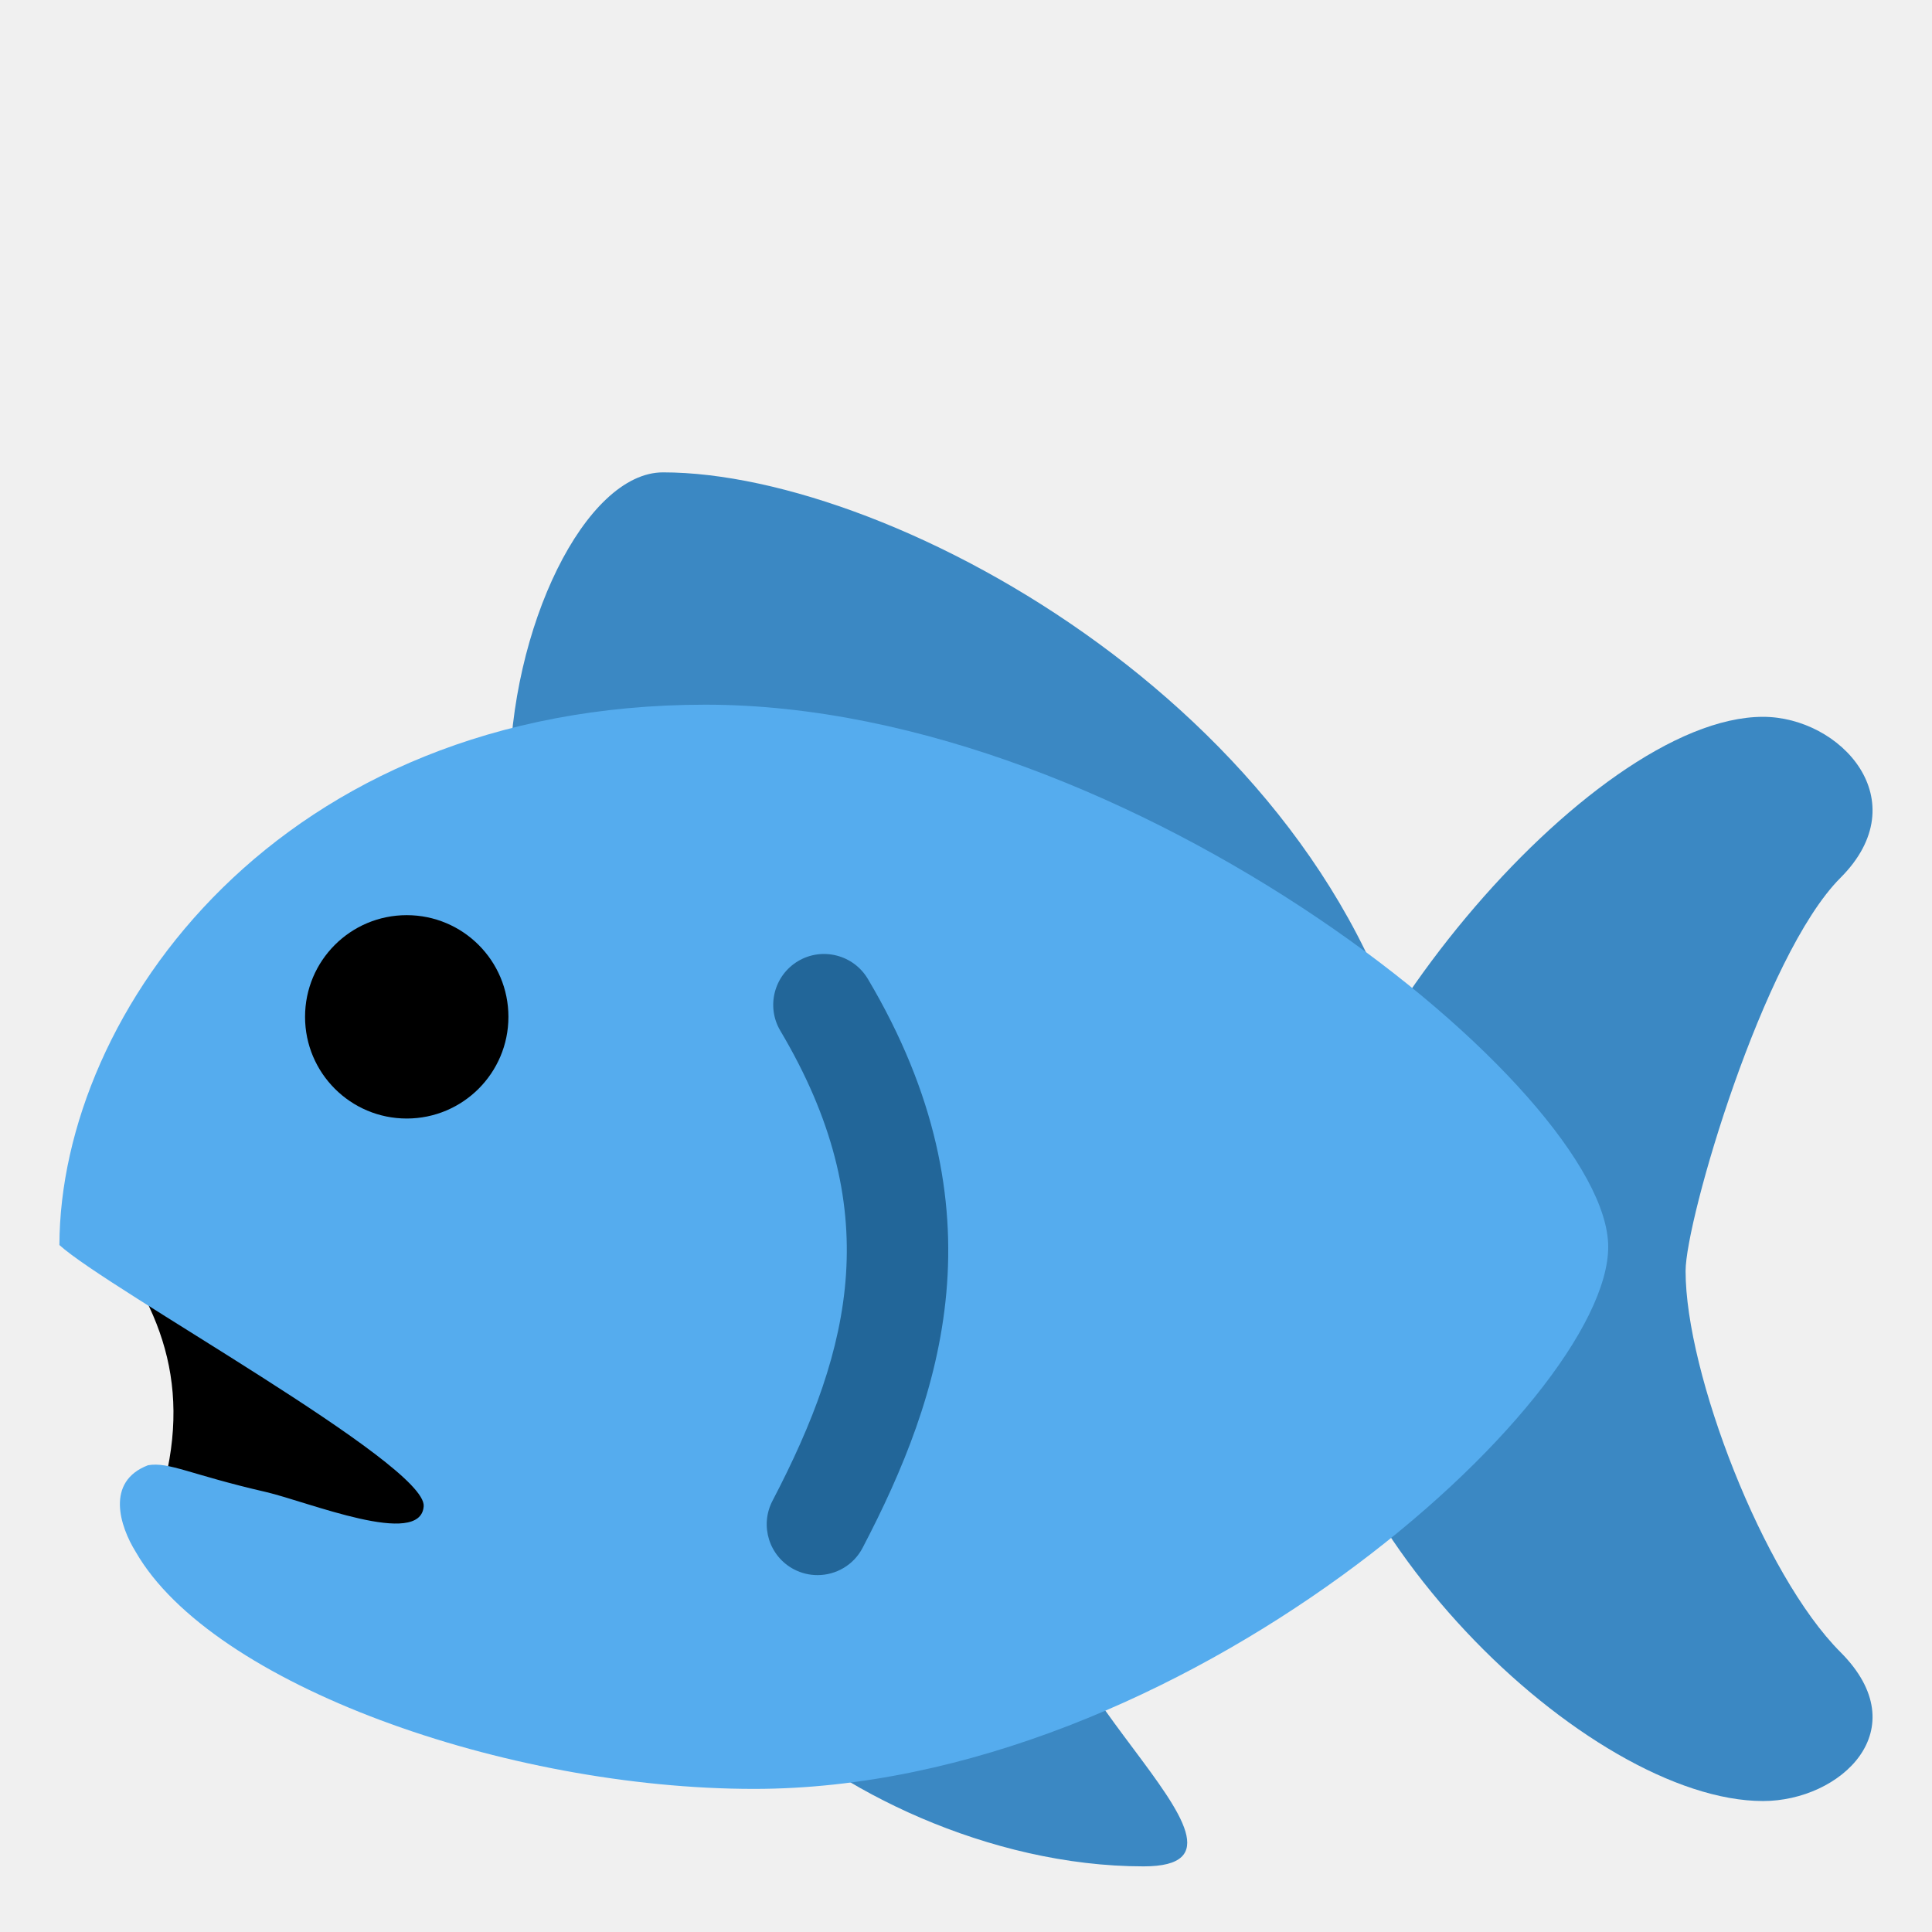
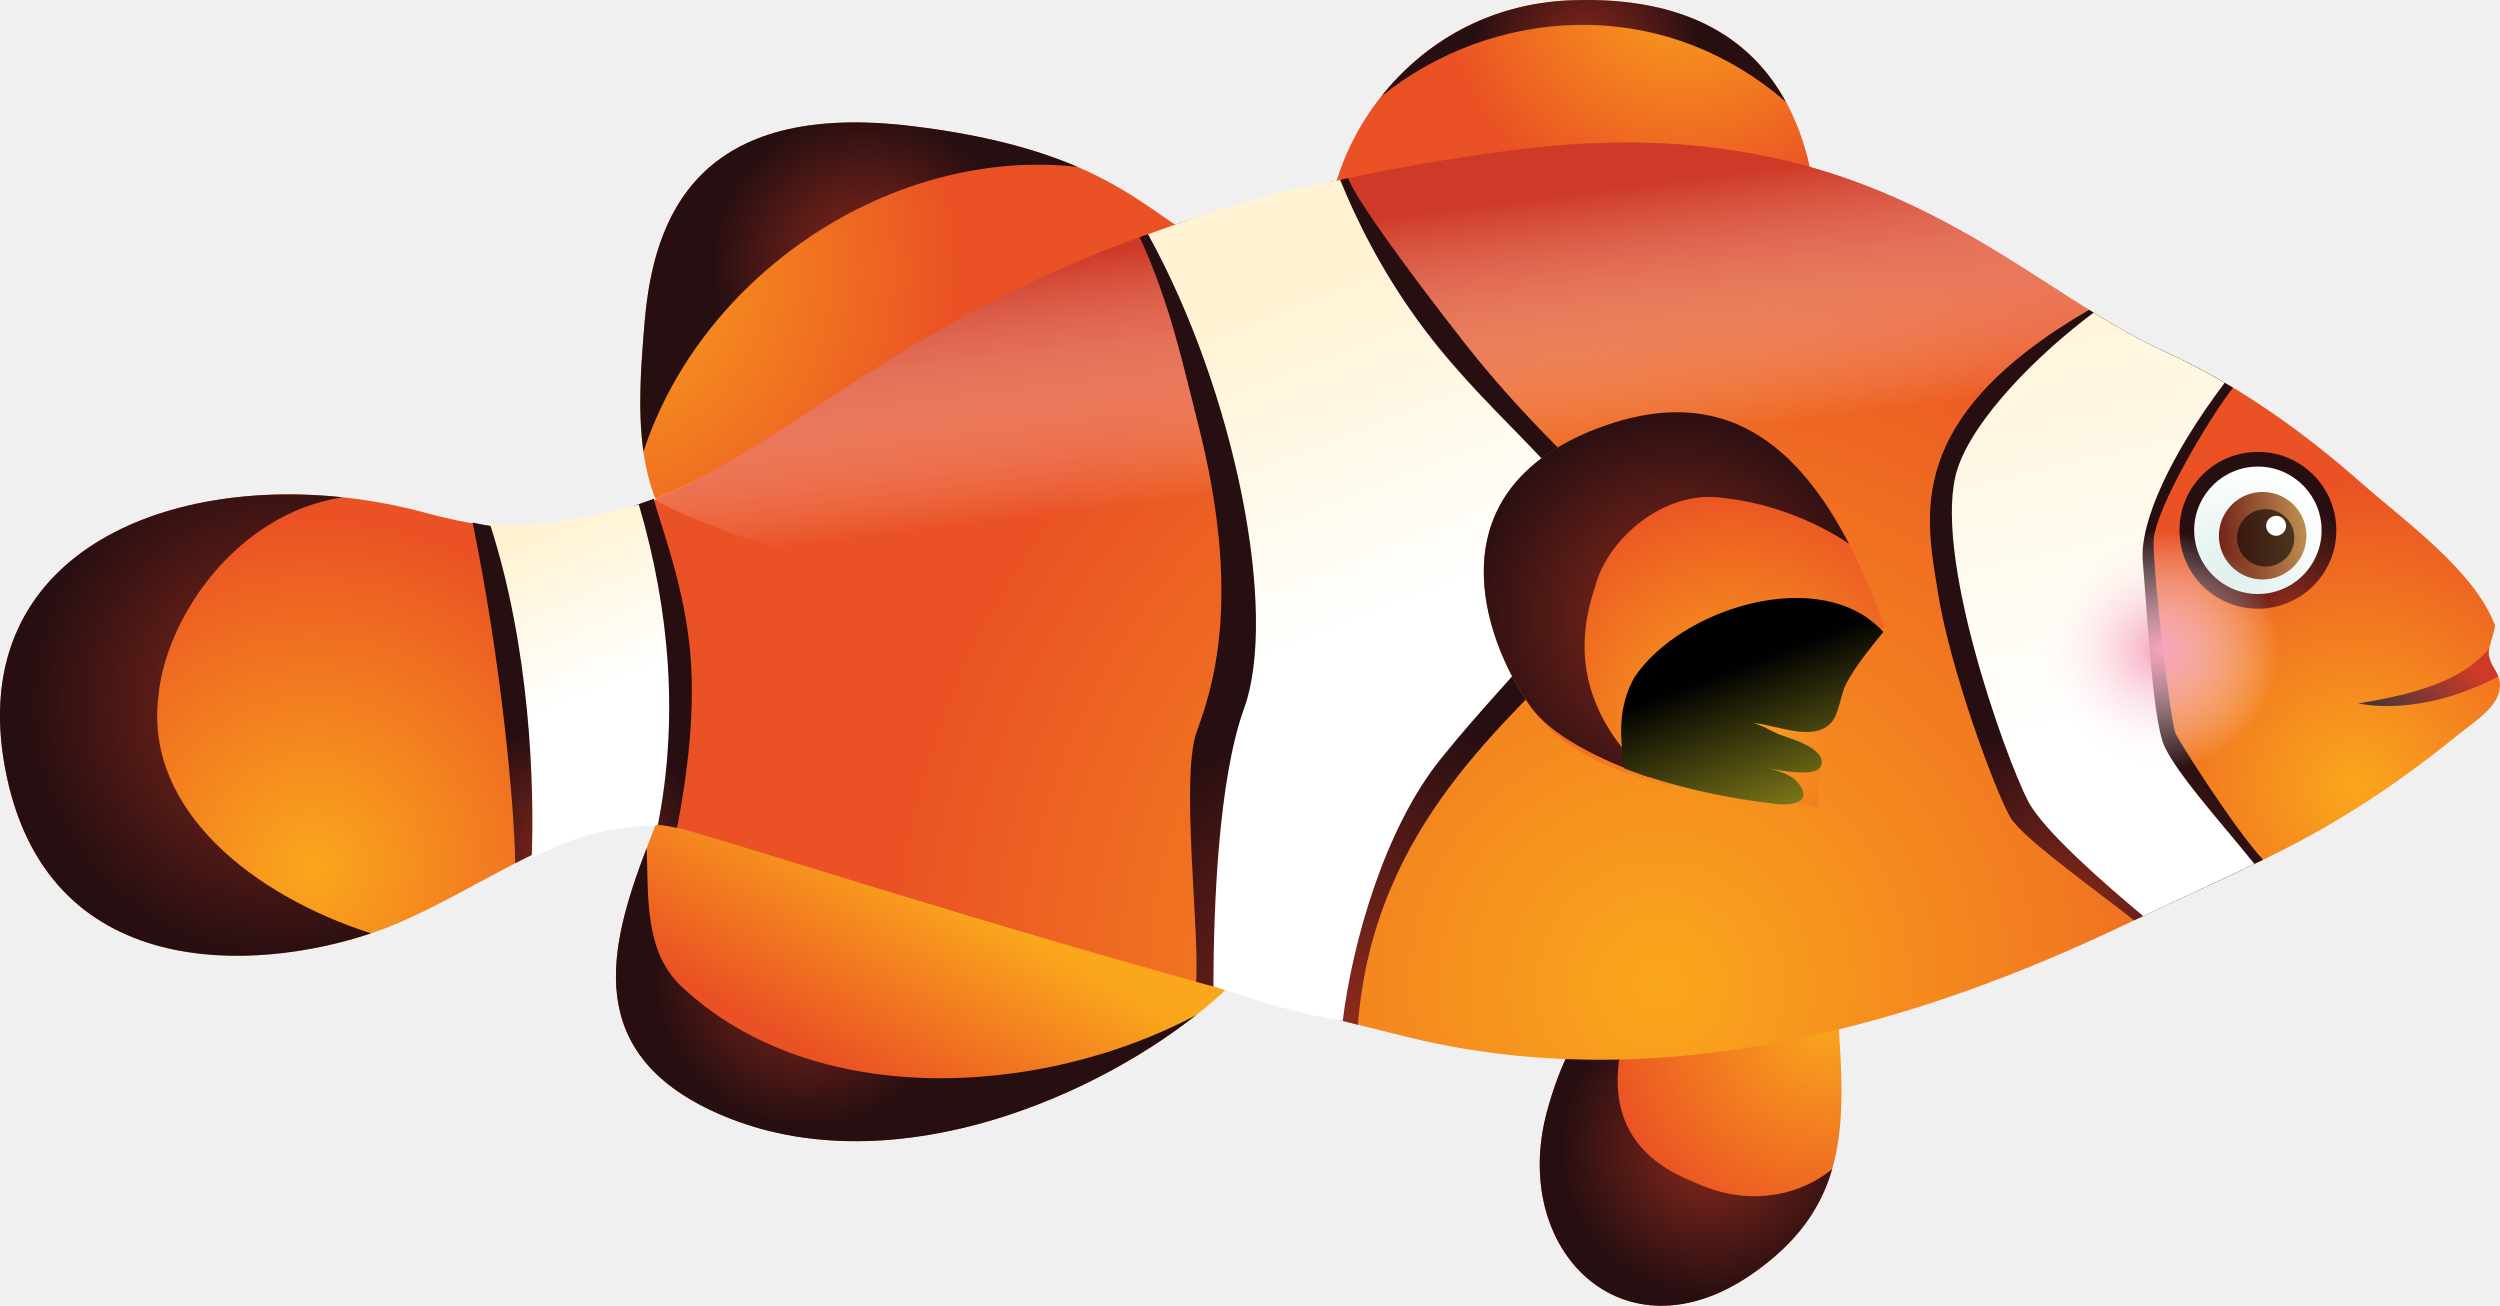
- <svg xmlns="http://www.w3.org/2000/svg" viewBox="0 0 47.5 47.5" style="enable-background:new 0 0 47.5 47.5;" xml:space="preserve" version="1.1" id="svg2">
-   <defs id="defs6">
-     <clipPath id="clipPath16" clipPathUnits="userSpaceOnUse">
-       <path id="path18" d="M 0,38 38,38 38,0 0,0 0,38 Z" />
-     </clipPath>
-   </defs>
-   <g transform="matrix(1.25,0,0,-1.25,0,47.5)" id="g10">
-     <g id="g12">
-       <g clip-path="url(#clipPath16)" id="g14">
-         <g transform="translate(33.1533,13)" id="g20">
-           <path id="path22" style="fill:#3b88c3;fill-opacity:1;fill-rule:nonzero;stroke:none" d="m 0,0 c 0,1 1.523,6.212 3.047,7.735 1.522,1.524 0,3.166 -1.524,3.166 C -1.882,10.901 -7.615,4 -7.615,0 c 0,-5 5.733,-10.424 9.138,-10.424 1.524,0 3.046,1.404 1.524,2.928 C 1.523,-5.974 0,-2 0,0" />
-         </g>
-         <g transform="translate(10.0215,22.6162)" id="g24">
-           <path id="path26" style="fill:#3b88c3;fill-opacity:1;fill-rule:nonzero;stroke:none" d="M 0,0 C 0,3.046 1.497,6.093 3.02,6.093 7.589,6.093 16.342,1.27 17.865,-6.347 19.389,-13.962 0,0 0,0" />
-         </g>
-         <g transform="translate(14.8755,4.3379)" id="g28">
-           <path id="path30" style="fill:#3b88c3;fill-opacity:1;fill-rule:nonzero;stroke:none" d="m 0,0 c 1.523,-1.523 4.57,-3.047 7.617,-3.047 3.046,0 -3.111,4.19 -1.524,6.092 C 8.274,5.662 0,0 0,0" />
-         </g>
-         <g transform="translate(3.0713,8.2734)" id="g32">
-           <path id="path34" style="fill:#000000;fill-opacity:1;fill-rule:nonzero;stroke:none" d="M 0,0 C 0.761,2.285 0.19,3.935 -1.143,5.584 -2.476,7.235 2.729,7.488 4.442,5.203 6.156,2.918 10.155,-1.078 6.601,-1.017 3.046,-0.952 0,0 0,0" />
-         </g>
-         <g transform="translate(1.1685,13.5117)" id="g36">
-           <path id="path38" style="fill:#55acee;fill-opacity:1;fill-rule:nonzero;stroke:none" d="M 0,0 C 0.959,-0.874 7.223,-4.309 7.165,-5.137 7.107,-5.965 4.886,-5.049 4.06,-4.857 2.575,-4.516 2.155,-4.26 1.743,-4.331 0.903,-4.652 1.189,-5.532 1.501,-6.035 c 1.498,-2.611 7.286,-4.662 12.16,-4.662 8.412,0 16.802,7.615 16.802,10.662 0,3.046 -9.344,10.663 -17.756,10.663 C 4.314,10.628 0.011,4.566 0,0" />
-         </g>
-         <g transform="translate(8,20)" id="g40">
-           <path id="path42" style="fill:#000000;fill-opacity:1;fill-rule:nonzero;stroke:none" d="m 0,0 c 1.104,0 2,-0.894 2,-2 0,-1.104 -0.896,-2 -2,-2 -1.105,0 -2,0.896 -2,2 0,1.106 0.895,2 2,2" />
-         </g>
-         <g transform="translate(16.0796,7.0195)" id="g44">
-           <path id="path46" style="fill:#226699;fill-opacity:1;fill-rule:nonzero;stroke:none" d="m 0,0 c -0.156,0 -0.314,0.036 -0.462,0.113 -0.49,0.256 -0.679,0.861 -0.423,1.35 1.585,3.034 2.218,5.767 0.154,9.243 -0.282,0.475 -0.125,1.088 0.349,1.371 0.475,0.282 1.089,0.124 1.371,-0.349 C 3.682,7.192 2.449,3.525 0.887,0.537 0.709,0.195 0.361,0 0,0" />
-         </g>
+ <svg xmlns="http://www.w3.org/2000/svg" version="1.1" id="Layer_1" x="0px" y="0px" width="224.945px" height="117.49px" viewBox="30.331 80.675 224.945 117.49" enable-background="new 30.331 80.675 224.945 117.49" xml:space="preserve">
+   <g id="Layer_1_1_">
+ </g>
+   <g id="Layer_5">
+     <g>
+       <radialGradient id="SVGID_1_" cx="-421.536" cy="716.172" r="22.165" gradientTransform="matrix(-0.9973 0.0878 0.0878 0.9973 -301.4687 -599.2348)" gradientUnits="userSpaceOnUse">
+         <stop offset="0" style="stop-color:#FAA71C" />
+         <stop offset="1" style="stop-color:#EA5124" />
+       </radialGradient>
+       <path fill="url(#SVGID_1_)" d="M193.642,98.321c-1.189-8.856-6.086-18.2-21.917-17.621c-15.833,0.579-23.845,15.947-21.483,24.289    C152.604,113.337,193.642,98.321,193.642,98.321z" />
+       <radialGradient id="SVGID_2_" cx="-412.199" cy="722.993" r="10.411" gradientTransform="matrix(-0.9973 0.0878 0.0878 0.9973 -301.4687 -599.2348)" gradientUnits="userSpaceOnUse">
+         <stop offset="0" style="stop-color:#8C2A1C" />
+         <stop offset="1" style="stop-color:#270E11" />
+       </radialGradient>
+       <path fill="url(#SVGID_2_)" d="M171.725,80.701c10.647-0.389,16.336,3.716,19.29,9.136c-11.321-9.814-26.491-8.478-36.383-0.505    C158.347,84.661,164.134,80.979,171.725,80.701z" />
+       <radialGradient id="SVGID_3_" cx="-320.808" cy="734.46" r="33.679" gradientTransform="matrix(-0.9973 0.0878 0.0878 0.9973 -301.4687 -599.2348)" gradientUnits="userSpaceOnUse">
+         <stop offset="0" style="stop-color:#FAA71C" />
+         <stop offset="1" style="stop-color:#EA5124" />
+       </radialGradient>
+       <path fill="url(#SVGID_3_)" d="M140.732,103.386c-6.716-2.262-8.938-8.991-28.286-11.357c-19.352-2.37-23.313,8.161-24.11,17.599    c-0.797,9.436-1.752,21.738,11.872,23.798" />
+       <radialGradient id="SVGID_4_" cx="-345.866" cy="736.172" r="13.823" gradientTransform="matrix(-0.9973 0.0878 0.0878 0.9973 -301.4687 -599.2348)" gradientUnits="userSpaceOnUse">
+         <stop offset="0" style="stop-color:#8C2A1C" />
+         <stop offset="1" style="stop-color:#270E11" />
+       </radialGradient>
+       <path fill="url(#SVGID_4_)" d="M88.227,121.318c-0.537-3.809-0.204-7.971,0.109-11.691c0.798-9.438,4.759-19.968,24.11-17.599    c6.699,0.819,11.346,2.162,14.836,3.665C110.787,93.839,93.521,105.172,88.227,121.318z" />
+       <linearGradient id="SVGID_5_" gradientUnits="userSpaceOnUse" x1="-336.768" y1="804.255" x2="-326.192" y2="819.64" gradientTransform="matrix(-0.9962 0.0877 0.0877 0.9962 -290.3886 -610.8174)">
+         <stop offset="0" style="stop-color:#FAA71C" />
+         <stop offset="1" style="stop-color:#EA5124" />
+       </linearGradient>
+       <path fill="url(#SVGID_5_)" d="M91.419,149.269l50.928,18.732c-8.548,9.303-29.993,20.148-46.906,13.086    C78.526,174.023,88.232,159.322,91.419,149.269z" />
+       <radialGradient id="SVGID_6_" cx="-335.145" cy="799.044" r="13.861" gradientTransform="matrix(-0.9973 0.0878 0.0878 0.9973 -301.4687 -599.2348)" gradientUnits="userSpaceOnUse">
+         <stop offset="0" style="stop-color:#8C2A1C" />
+         <stop offset="1" style="stop-color:#270E11" />
+       </radialGradient>
+       <path fill="url(#SVGID_6_)" d="M88.519,156.984c0.161,4.477-0.218,9.439,3.247,12.557c11.784,10.979,32.201,9.912,46.187,2.473    c-10.179,8.016-28.007,15.132-42.512,9.074C82.51,175.688,85.14,165.822,88.519,156.984z" />
+       <radialGradient id="SVGID_7_" cx="-426.042" cy="811.452" r="20.611" gradientTransform="matrix(-0.9973 0.0878 0.0878 0.9973 -301.4687 -599.2348)" gradientUnits="userSpaceOnUse">
+         <stop offset="0" style="stop-color:#FAA71C" />
+         <stop offset="1" style="stop-color:#EA5124" />
+       </radialGradient>
+       <path fill="url(#SVGID_7_)" d="M195.183,162.125c0.166,15.209,4.263,25.285-7.258,33.222c-11.521,7.94-21.773-2.155-18.396-14.668    c3.379-12.519,10.346-12.896,14.006-16.712C189.5,157.74,195.125,156.835,195.183,162.125z" />
+       <radialGradient id="SVGID_8_" cx="-414.687" cy="821.686" r="13.581" gradientTransform="matrix(-0.9973 0.0878 0.0878 0.9973 -301.4687 -599.2348)" gradientUnits="userSpaceOnUse">
+         <stop offset="0" style="stop-color:#8C2A1C" />
+         <stop offset="1" style="stop-color:#270E11" />
+       </radialGradient>
+       <path fill="url(#SVGID_8_)" d="M169.528,180.677c2.405-8.91,6.622-11.663,10.179-13.891c-2.783,4.403-8.271,15.778,2.916,20.189    c4.431,2.156,9.152,1.631,12.559-1.098c-1.021,3.521-3.143,6.629-7.256,9.465C176.404,203.287,166.151,193.189,169.528,180.677z" />
+       <radialGradient id="SVGID_9_" cx="-475.255" cy="794.598" r="27.684" gradientTransform="matrix(-0.9973 0.0878 0.0878 0.9973 -301.4687 -599.2348)" gradientUnits="userSpaceOnUse">
+         <stop offset="0" style="stop-color:#FAA71C" />
+         <stop offset="1" style="stop-color:#EA5124" />
+       </radialGradient>
+       <path fill="url(#SVGID_9_)" d="M220.307,109.774c1.573,0.93,3.132,1.778,4.696,2.484c6.519,2.945,12.392,7.11,17.742,11.825    c3.883,3.421,10.219,7.917,12.069,12.837c0.095,0.245-0.601,2.121-0.569,2.475c0.123,1.525,1.34,1.849,0.955,3.521    c-0.363,1.551-2.388,2.813-3.522,3.739c-3.835,3.106-7.399,5.671-11.64,8.157c-2.635,1.545-5.406,2.927-8.207,4.252    C221.833,143.568,214.022,126.444,220.307,109.774z" />
+       <radialGradient id="SVGID_10_" cx="-411.456" cy="806.84" r="69.961" gradientTransform="matrix(-0.9973 0.0878 0.0878 0.9973 -301.4687 -599.2348)" gradientUnits="userSpaceOnUse">
+         <stop offset="0" style="stop-color:#FAA71C" />
+         <stop offset="1" style="stop-color:#EA5124" />
+       </radialGradient>
+       <path fill="url(#SVGID_10_)" d="M95.572,122.429c14.552-8.435,28.882-22.633,70.42-28.19c28.956-3.873,42.236,8.403,54.314,15.536    c-6.284,16.67,1.525,33.794,11.525,49.291c-3.088,1.465-6.213,2.857-9.254,4.314c-12.507,5.988-38.396,17.227-65.445,10.646    c-27.053-6.58-56.408-16.212-65.18-18.696c-2.651-0.752-5.194-0.646-7.71-0.033c-1.091-9.2-2.014-18.208-4.465-27.42    C85.113,127.662,89.799,125.778,95.572,122.429z" />
+       <radialGradient id="SVGID_11_" cx="-291.767" cy="785.665" r="31.571" gradientTransform="matrix(-0.9973 0.0878 0.0878 0.9973 -301.4687 -599.2348)" gradientUnits="userSpaceOnUse">
+         <stop offset="0" style="stop-color:#FAA71C" />
+         <stop offset="1" style="stop-color:#EA5124" />
+       </radialGradient>
+       <path fill="url(#SVGID_11_)" d="M68.674,126.834c3.561,0.97,8.019,1.734,11.902,1.38c2.451,9.215,2.576,17.881,3.667,27.081    c-5.801,1.408-11.461,5.559-18.03,8.408c-9.411,4.088-31.534,7.256-35.438-13.986C26.871,128.478,49.476,121.601,68.674,126.834z" />
+       <linearGradient id="SVGID_12_" gradientUnits="userSpaceOnUse" x1="-381.517" y1="770.266" x2="-380.655" y2="747.294" gradientTransform="matrix(-0.9962 0.0877 0.0877 0.9962 -290.3886 -610.8174)">
+         <stop offset="0" style="stop-color:#FFFFFF;stop-opacity:0" />
+         <stop offset="1" style="stop-color:#CE3A27" />
+       </linearGradient>
+       <path fill="url(#SVGID_12_)" d="M212.16,122.049c-21.171,5.936-42.537-5.742-63.354,4.222c-18.089,8.234-41.36,8.788-59.72-0.684    c2.082-0.82,4.239-1.854,6.487-3.158c14.552-8.435,28.882-22.633,70.421-28.19c32.153-4.301,44.985,11.313,58.297,17.682    C220.804,116.819,216.194,120.658,212.16,122.049z" />
+       <g>
+         <radialGradient id="SVGID_13_" cx="-448.919" cy="804.288" r="18.28" gradientTransform="matrix(-0.9973 0.0878 0.0878 0.9973 -301.4687 -599.2348)" gradientUnits="userSpaceOnUse">
+           <stop offset="0" style="stop-color:#8C2A1C" />
+           <stop offset="1" style="stop-color:#270E11" />
+         </radialGradient>
+         <path fill="url(#SVGID_13_)" d="M231.253,115.566c-2.186,2.762-7.099,11.103-7.142,13.783c-0.051,2.956,1.521,16.41,1.994,17.382     c0.388,0.785,5.197,8.418,7.849,11.299c-3.771,1.851-7.635,3.56-11.375,5.351c-0.074,0.035-0.156,0.076-0.232,0.111     c-2.648-2.16-10.014-7.348-11.124-9.26c-1.373-2.361-5.45-13.419-6.521-20.239c-1.058-6.753-3.281-15.626,13.594-25.44     c2.272,1.416,4.479,2.7,6.707,3.706C227.156,113.233,229.236,114.349,231.253,115.566z" />
+         <radialGradient id="SVGID_14_" cx="-384.478" cy="807.32" r="27.298" gradientTransform="matrix(-0.9973 0.0878 0.0878 0.9973 -301.4687 -599.2348)" gradientUnits="userSpaceOnUse">
+           <stop offset="0" style="stop-color:#8C2A1C" />
+           <stop offset="1" style="stop-color:#270E11" />
+         </radialGradient>
+         <path fill="url(#SVGID_14_)" d="M137.956,169.013c0.326-4.479-1.42-18.409,0.049-22.487c1.324-3.663,4.23-11.828,0.068-27.94     c-1.211-4.702-2.41-10.538-5.195-16.57c5.425-1.973,11.59-3.79,18.754-5.313c0.634,1.805,5.291,8.202,10.443,14.793     c6.477,8.285,13.245,13.747,14.437,15.738c0,0,2.083,4.215-4.072,11.31c-5.966,6.877-18.524,16.141-19.926,34.338     C147.65,171.653,142.757,170.341,137.956,169.013z" />
+         <radialGradient id="SVGID_15_" cx="-315.137" cy="786.622" r="11.932" gradientTransform="matrix(-0.9973 0.0878 0.0878 0.9973 -301.4687 -599.2348)" gradientUnits="userSpaceOnUse">
+           <stop offset="0" style="stop-color:#8C2A1C" />
+           <stop offset="1" style="stop-color:#270E11" />
+         </radialGradient>
+         <path fill="url(#SVGID_15_)" d="M76.689,158.341c-0.076-5.055-1.198-17.783-3.832-30.646c7.045,1.547,11.336-0.402,16.307-2.144     c0.379,1.751,2.531,7.095,3.202,13.136c0.616,5.554-0.181,11.679-1.117,16.481C86.216,154.021,81.56,155.833,76.689,158.341z" />
      </g>
+       <radialGradient id="SVGID_16_" cx="-290.392" cy="770.783" r="23.132" gradientTransform="matrix(-0.9973 0.0878 0.0878 0.9973 -301.4687 -599.2348)" gradientUnits="userSpaceOnUse">
+         <stop offset="0" style="stop-color:#8C2A1C" />
+         <stop offset="1" style="stop-color:#270E11" />
+       </radialGradient>
+       <path fill="url(#SVGID_16_)" d="M61.155,125.422c-9.666,1.463-16.046,11.051-16.594,18.115    c-1.107,10.063,8.557,17.707,19.148,21.119c-10.353,3.482-29.347,4.598-32.934-14.939    C27.373,131.211,44.095,123.611,61.155,125.422z" />
+       <g>
+         <linearGradient id="SVGID_17_" gradientUnits="userSpaceOnUse" x1="-301.545" y1="769.483" x2="-306.367" y2="783.951" gradientTransform="matrix(-0.9962 0.0877 0.0877 0.9962 -290.3886 -610.8174)">
+           <stop offset="0" style="stop-color:#FFF3D3" />
+           <stop offset="1" style="stop-color:#FFFFFF" />
+         </linearGradient>
+         <path fill="url(#SVGID_17_)" d="M74.41,127.807c4.603,0.5,8.219-0.505,13.4-1.738c2.837,9.622,3.564,19.459,1.713,28.834     c-4.44,0.246-6.979,0.781-11.349,2.96C78.422,151.262,78.034,138.994,74.41,127.807z" />
+         <linearGradient id="SVGID_18_" gradientUnits="userSpaceOnUse" x1="-439.302" y1="754.985" x2="-445.605" y2="798.207" gradientTransform="matrix(-0.9962 0.0877 0.0877 0.9962 -290.3886 -610.8174)">
+           <stop offset="0" style="stop-color:#FFF3D3" />
+           <stop offset="1" style="stop-color:#FFFFFF" />
+         </linearGradient>
+         <path fill="url(#SVGID_18_)" d="M230.503,115.121c-4.836,6.394-7.682,12.552-7.367,16.087c0.357,4.036,0.818,13.15,1.758,16.118     c0.766,2.412,5.344,7.41,8.284,11.084c-3.324,1.605-6.701,3.125-10.003,4.691c-3.491-2.905-8.979-7.707-10.344-10.307     c-2.035-3.891-8.771-22.617-6.363-29.949c1.5-4.565,7.232-10.29,12.238-14.039c2.129,1.315,4.205,2.502,6.297,3.451     C226.893,113.111,228.72,114.077,230.503,115.121z" />
+         <linearGradient id="SVGID_19_" gradientUnits="userSpaceOnUse" x1="-366.502" y1="755.049" x2="-375.055" y2="784.311" gradientTransform="matrix(-0.9962 0.0877 0.0877 0.9962 -290.3886 -610.8174)">
+           <stop offset="0" style="stop-color:#FFF3D3" />
+           <stop offset="1" style="stop-color:#FFFFFF" />
+         </linearGradient>
+         <path fill="url(#SVGID_19_)" d="M142.268,144.43c3.122-8.636-0.798-28.488-8.644-42.686c5.054-1.805,10.79-3.816,17.292-4.886     c1.332,3.301,3.771,8.443,7.683,13.591c6.519,8.58,14.055,13.338,14.866,18.691c0.81,5.351-6.178,10.714-13.51,19.831     c-4.984,6.202-7.896,16.282-8.809,23.561c-3.949-0.581-7.857-1.885-11.636-3.094C139.527,162.274,139.952,150.832,142.268,144.43     z" />
+       </g>
+       <radialGradient id="SVGID_20_" cx="-419.949" cy="784.427" r="22.274" gradientTransform="matrix(-0.9973 0.0878 0.0878 0.9973 -301.4687 -599.2348)" gradientUnits="userSpaceOnUse">
+         <stop offset="0" style="stop-color:#FAA71C" />
+         <stop offset="1" style="stop-color:#EA5124" />
+       </radialGradient>
+       <path fill="url(#SVGID_20_)" d="M199.916,136.98c-4.43-11.812-11.213-23.417-25.965-17.714    c-14.753,5.705-10.203,18.865-5.943,24.93c2.746,3.907,7.4,5.878,11.88,7.017c1.208,0.308,14.114,1.918,14.132,2.192    C193.66,147.425,195.953,141.346,199.916,136.98z" />
+       <radialGradient id="SVGID_21_" cx="-415.609" cy="773.965" r="19.248" gradientTransform="matrix(-0.9973 0.0878 0.0878 0.9973 -301.4687 -599.2348)" gradientUnits="userSpaceOnUse">
+         <stop offset="0" style="stop-color:#8C2A1C" />
+         <stop offset="1" style="stop-color:#270E11" />
+       </radialGradient>
+       <path fill="url(#SVGID_21_)" d="M173.951,119.266c11.598-4.484,18.266,1.73,22.744,10.333c-3.388-2.278-7.477-3.695-11.216-4.108    c-5.497-0.873-10.644,3.869-11.632,8.023c-2.532,7.38,0.371,12.881,4.928,17.114c-4.611-1.611-8.93-3.817-10.768-6.434    C163.748,138.131,159.198,124.971,173.951,119.266z" />
+       <g>
+         <radialGradient id="SVGID_22_" cx="1020.821" cy="806.658" r="9.029" gradientTransform="matrix(1.0069 -0.0747 0.0747 1.0069 -851.9302 -600.8343)" gradientUnits="userSpaceOnUse">
+           <stop offset="0" style="stop-color:#8C2A1C" />
+           <stop offset="1" style="stop-color:#270E11" />
+         </radialGradient>
+         <path fill="url(#SVGID_22_)" d="M240.528,127.869c0.29,3.884-2.63,7.268-6.514,7.558c-3.888,0.287-7.269-2.627-7.558-6.516     c-0.289-3.889,2.627-7.27,6.517-7.554C236.857,121.063,240.24,123.979,240.528,127.869z" />
+         <radialGradient id="SVGID_23_" cx="1016.179" cy="803.495" r="9.594" gradientTransform="matrix(1.0069 -0.0747 0.0747 1.0069 -851.9302 -600.8343)" gradientUnits="userSpaceOnUse">
+           <stop offset="0" style="stop-color:#DAEFEB" />
+           <stop offset="1" style="stop-color:#FFFFFF" />
+         </radialGradient>
+         <path fill="url(#SVGID_23_)" d="M239.207,127.967c0.235,3.158-2.131,5.902-5.289,6.139c-3.158,0.235-5.905-2.136-6.143-5.294     c-0.236-3.153,2.139-5.904,5.291-6.14C236.227,122.44,238.975,124.813,239.207,127.967z" />
+         <linearGradient id="SVGID_24_" gradientUnits="userSpaceOnUse" x1="1015.135" y1="800.312" x2="1022.938" y2="800.312" gradientTransform="matrix(1.0069 -0.0747 0.0747 1.0069 -851.9302 -600.8343)">
+           <stop offset="0" style="stop-color:#742319" />
+           <stop offset="1" style="stop-color:#BF8E50" />
+         </linearGradient>
+         <path fill="url(#SVGID_24_)" d="M237.85,128.586c0.16,2.172-1.472,4.061-3.64,4.219c-2.172,0.162-4.058-1.463-4.217-3.636     c-0.158-2.167,1.465-4.058,3.635-4.218C235.798,124.789,237.688,126.421,237.85,128.586z" />
+         <path opacity="0.58" enable-background="new    " d="M232.798,126.902c1.195-0.774,2.793-0.427,3.563,0.771     c0.769,1.197,0.425,2.798-0.776,3.565c-1.192,0.776-2.791,0.429-3.561-0.773C231.251,129.266,231.6,127.671,232.798,126.902z" />
+         <path fill="#FFFFFF" d="M236.025,127.909c0.043,0.494-0.329,0.928-0.818,0.974c-0.5,0.037-0.929-0.33-0.972-0.821     c-0.04-0.497,0.33-0.931,0.823-0.972C235.552,127.047,235.983,127.418,236.025,127.909z" />
+       </g>
+       <linearGradient id="SVGID_25_" gradientUnits="userSpaceOnUse" x1="-466.513" y1="801.562" x2="-474.281" y2="795.288" gradientTransform="matrix(-0.9962 0.0877 0.0877 0.9962 -290.3886 -610.8174)">
+         <stop offset="0" style="stop-color:#363639" />
+         <stop offset="1" style="stop-color:#CE3A27" />
+       </linearGradient>
+       <path fill="url(#SVGID_25_)" d="M254.246,139.396c0.076,0.986,0.61,1.473,0.877,2.147c-7.271,3.802-12.584,2.419-12.584,2.419    c6.008-0.963,9.606-2.355,11.766-4.933C254.267,139.19,254.24,139.325,254.246,139.396z" />
+       <radialGradient id="SVGID_26_" cx="-458.757" cy="780.799" r="10.794" gradientTransform="matrix(-0.9973 0.0878 0.0878 0.9973 -301.4687 -599.2348)" gradientUnits="userSpaceOnUse">
+         <stop offset="0" style="stop-color:#F6A4BD" />
+         <stop offset="1" style="stop-color:#FFFFFF;stop-opacity:0" />
+       </radialGradient>
+       <circle fill="url(#SVGID_26_)" cx="224.603" cy="139.179" r="10.806" />
+       <linearGradient id="SVGID_27_" gradientUnits="userSpaceOnUse" x1="-416.761" y1="815.936" x2="-409.606" y2="790.352" gradientTransform="matrix(-0.9962 0.0877 0.0877 0.9962 -290.3886 -610.8174)">
+         <stop offset="0" style="stop-color:#F2EA30" />
+         <stop offset="1" style="stop-color:#010101" />
+       </linearGradient>
+       <path fill="url(#SVGID_27_)" d="M176.476,149.816c-0.422-3.148-0.523-5.564,0.9-8.174c4.185-6.289,16.852-10.224,22.412-4.103    c-1.188,1.466-2.427,2.952-3.318,4.616c-0.581,1.075-0.619,2.823-1.484,3.659c-1.679,1.616-4.927,0.044-6.889-0.078    c0.91,0.225,1.607,0.758,2.447,1.066c0.813,0.305,4.162,1.213,3.646,2.752c-0.455,1.344-4.86,0.131-5.948,0.09    c1.107,0.059,3.055,0.511,3.805,1.393c1.463,1.713-0.26,2.164-1.879,1.979C185.525,152.492,180.886,151.462,176.476,149.816z" />
    </g>
  </g>
</svg>
